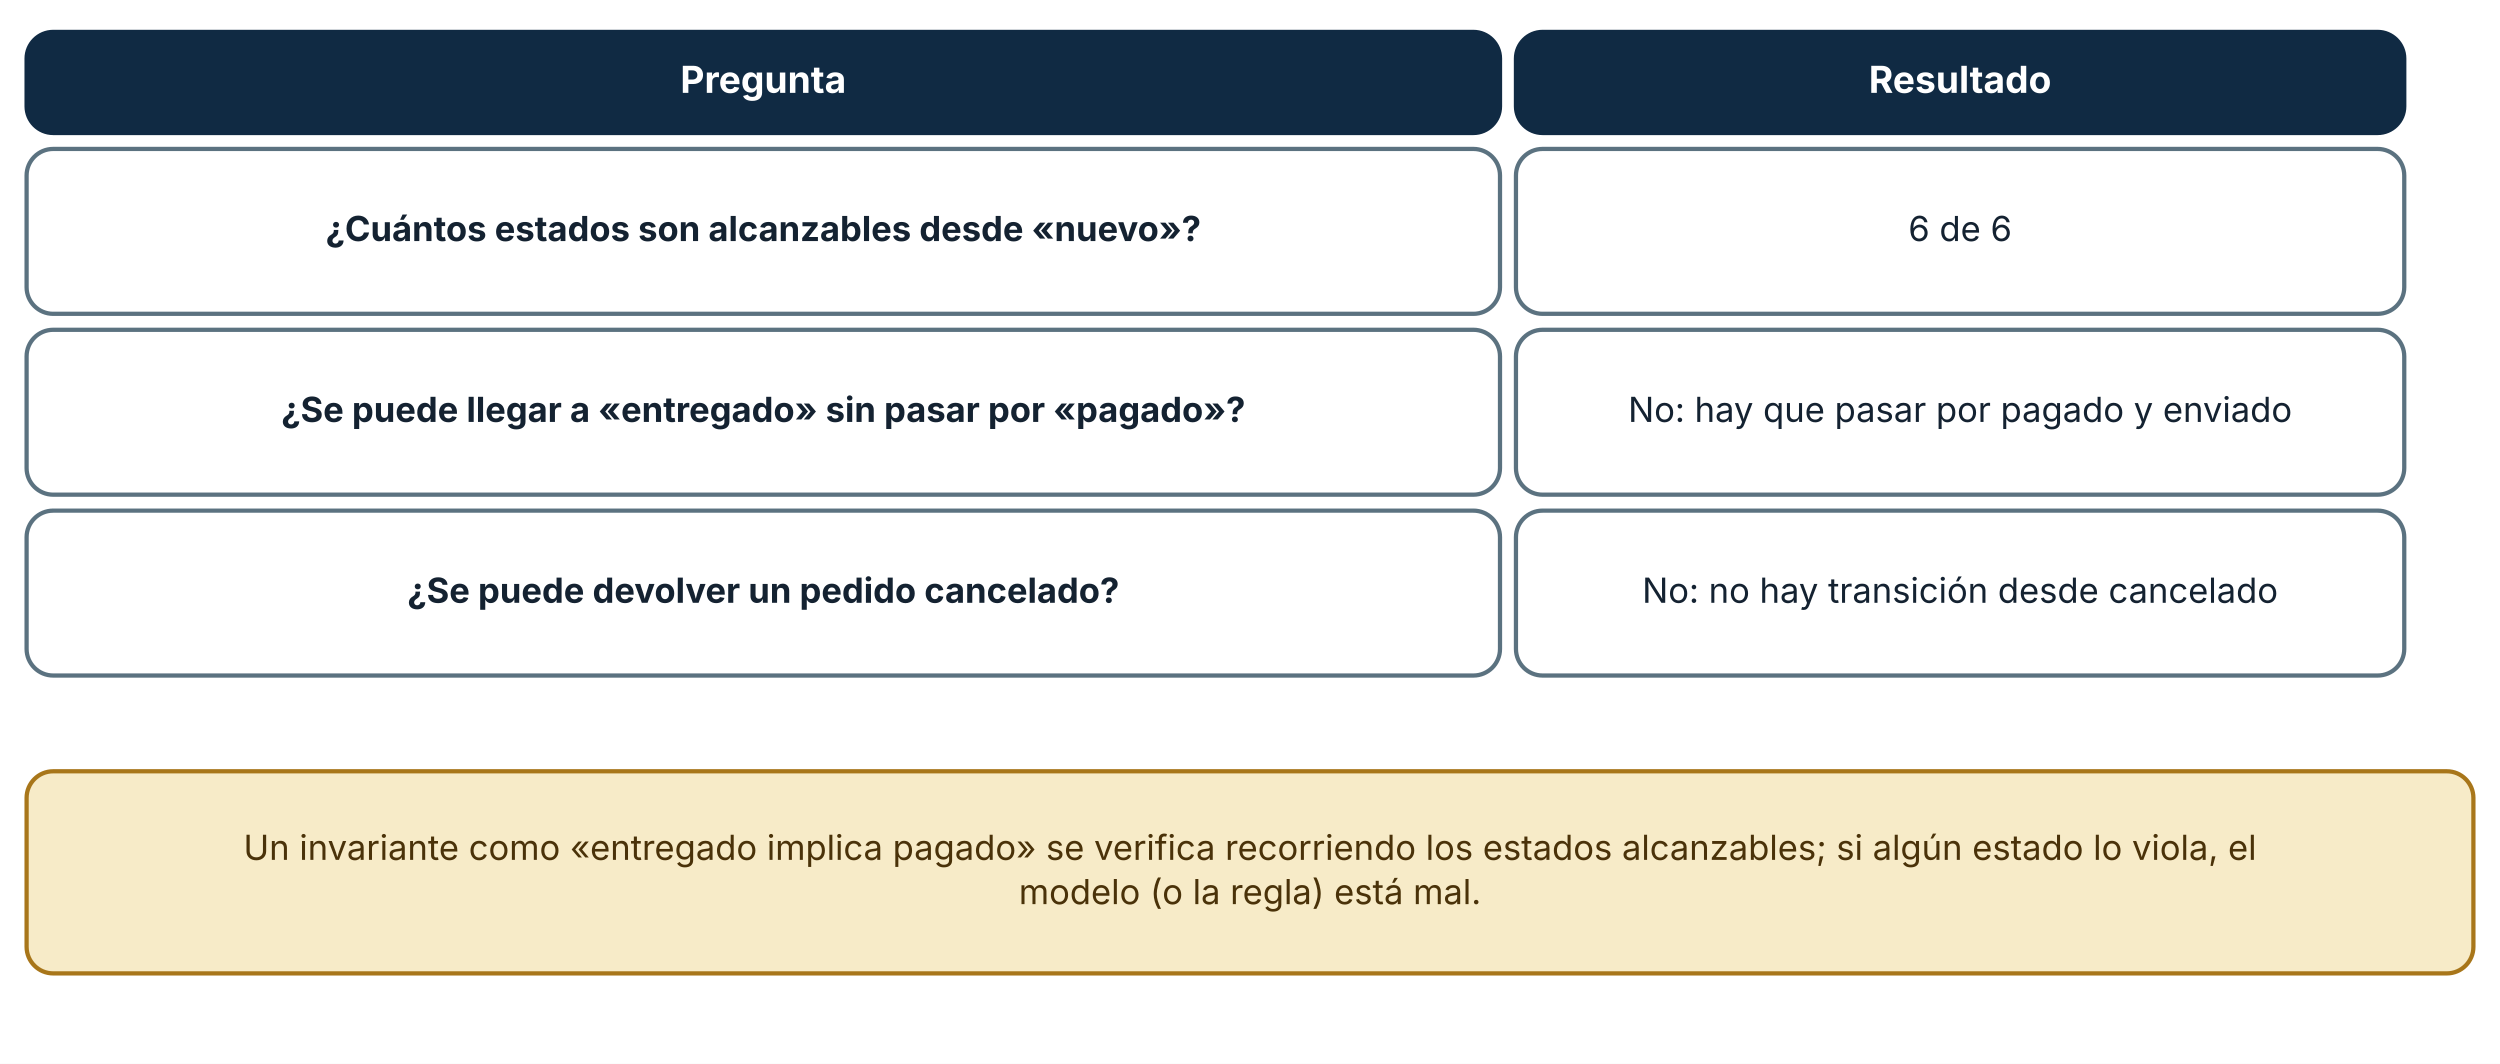
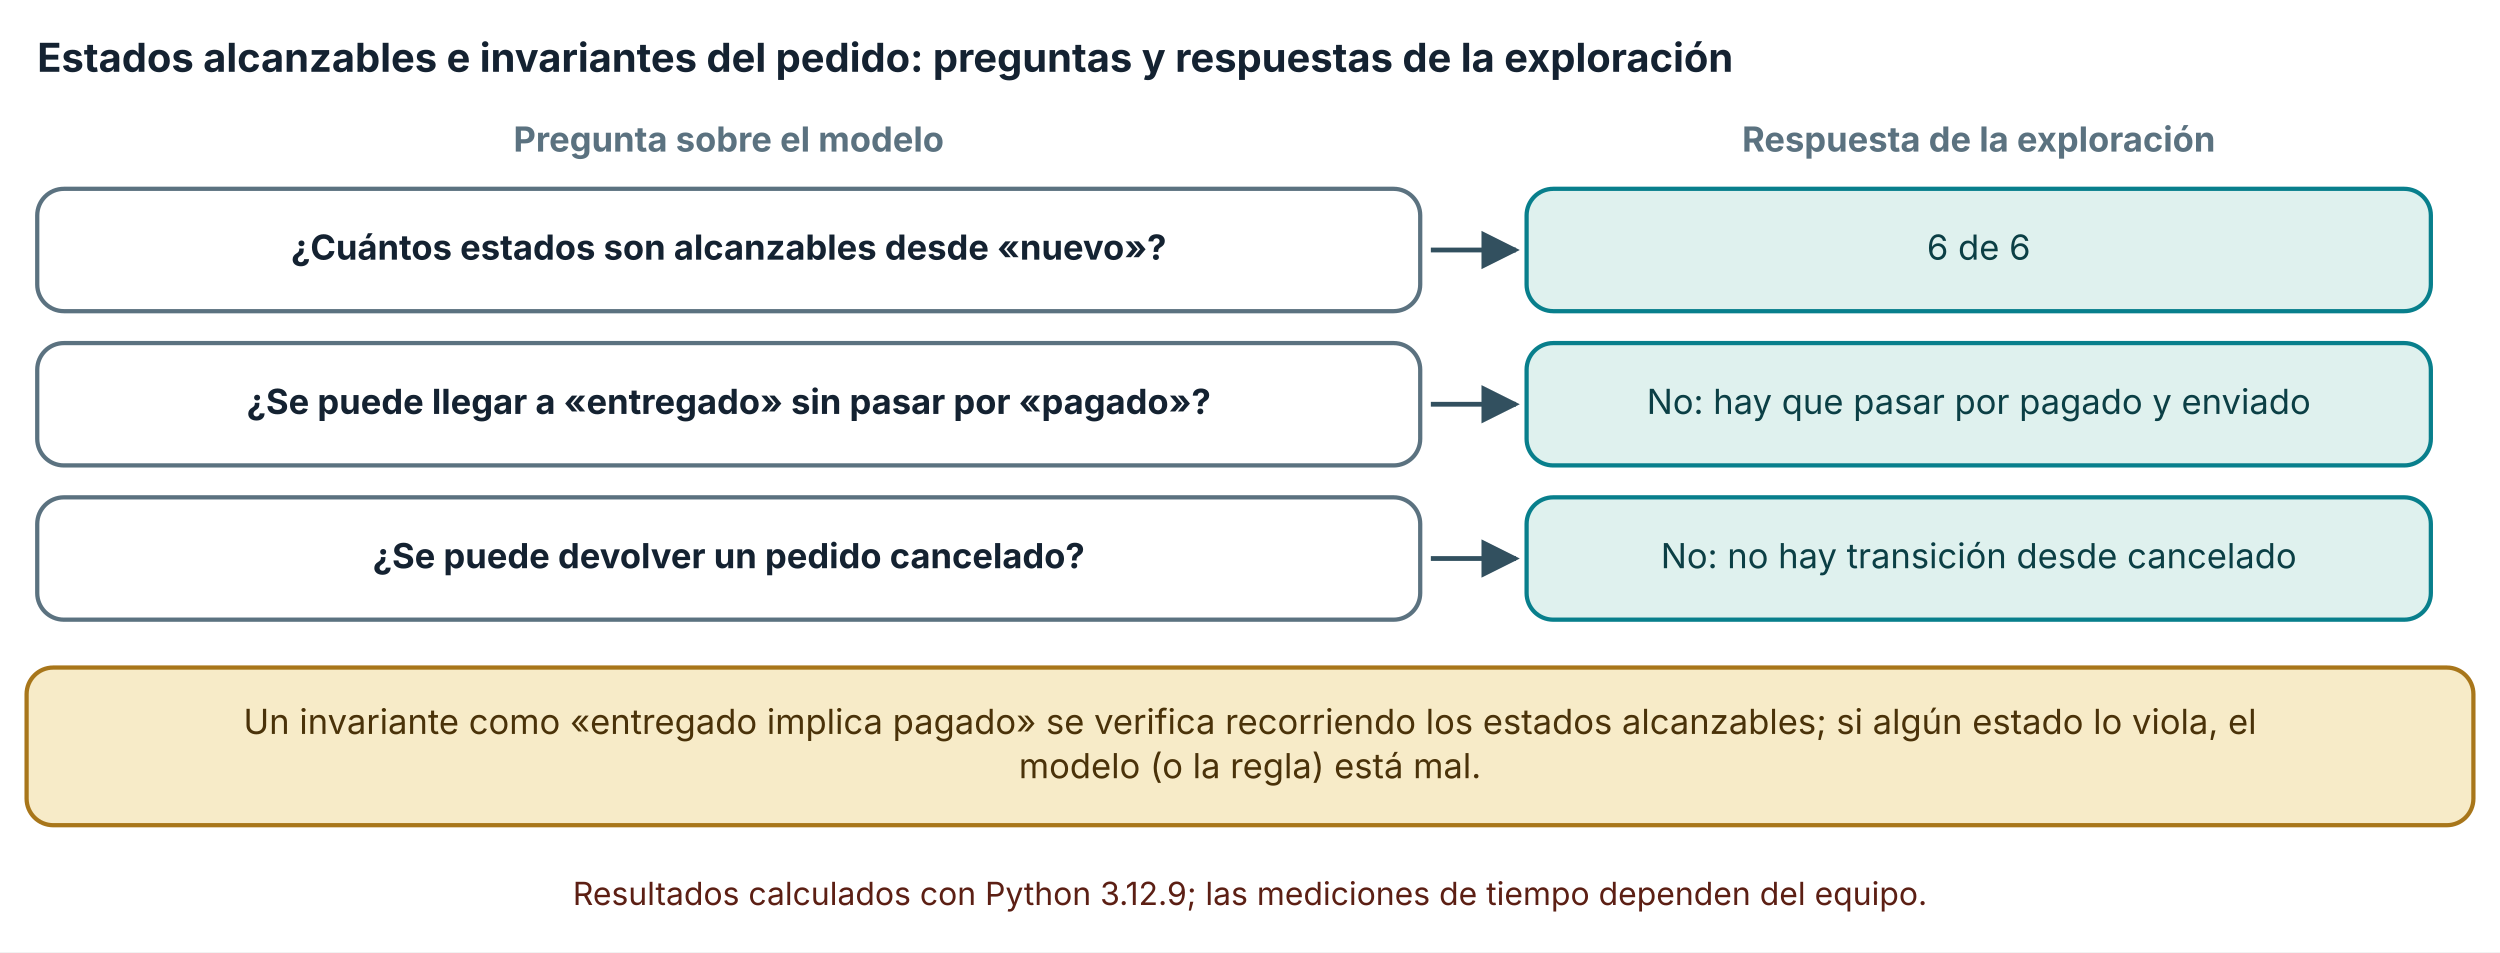
- <svg xmlns="http://www.w3.org/2000/svg" viewBox="0 0 940 400" width="940" height="400" role="img" aria-labelledby="t d" font-family="Inter, 'Segoe UI', system-ui, -apple-system, sans-serif">
+ <svg xmlns="http://www.w3.org/2000/svg" viewBox="0 0 940 358" width="940" height="358" role="img" aria-labelledby="t d" font-family="Inter, 'Segoe UI', system-ui, -apple-system, sans-serif">
  <defs>
    <marker id="arrow" viewBox="0 0 10 10" refX="9" refY="5" markerWidth="8" markerHeight="8" orient="auto-start-reverse">
      <path d="M0,0 L10,5 L0,10 z" fill="#32505f" />
    </marker>
    <marker id="arrow-coral" viewBox="0 0 10 10" refX="9" refY="5" markerWidth="8" markerHeight="8" orient="auto-start-reverse">
      <path d="M0,0 L10,5 L0,10 z" fill="#c0432f" />
    </marker>
  </defs>
-   <rect width="940" height="400" fill="#ffffff" />
-   <rect x="10" y="12" width="554" height="38" rx="10" fill="#102a43" stroke="#102a43" stroke-width="1.6" />
-   <text x="287" y="34.92" font-size="14" text-anchor="middle" font-weight="700" fill="#ffffff">
-     <tspan x="287" dy="0">Pregunta</tspan>
+   <rect width="940" height="358" fill="#ffffff" />
+   <text x="14" y="27" font-size="15" text-anchor="start" font-weight="700" fill="#142231">
+     <tspan x="14" dy="0">Estados alcanzables e invariantes del pedido: preguntas y respuestas de la exploración</tspan>
  </text>
-   <rect x="570" y="12" width="334" height="38" rx="10" fill="#102a43" stroke="#102a43" stroke-width="1.6" />
-   <text x="737" y="34.92" font-size="14" text-anchor="middle" font-weight="700" fill="#ffffff">
-     <tspan x="737" dy="0">Resultado</tspan>
+   <text x="274" y="57" font-size="13" text-anchor="middle" font-weight="700" fill="#5b7280">
+     <tspan x="274" dy="0">Pregunta sobre el modelo</tspan>
  </text>
-   <rect x="10" y="56" width="554" height="62" rx="10" fill="#ffffff" stroke="#5b7280" stroke-width="1.6" />
-   <text x="287" y="90.64" font-size="13" text-anchor="middle" font-weight="700" fill="#142231">
-     <tspan x="287" dy="0">¿Cuántos estados son alcanzables desde «nuevo»?</tspan>
+   <text x="744" y="57" font-size="13" text-anchor="middle" font-weight="700" fill="#5b7280">
+     <tspan x="744" dy="0">Respuesta de la exploración</tspan>
  </text>
-   <rect x="570" y="56" width="334" height="62" rx="10" fill="#ffffff" stroke="#5b7280" stroke-width="1.6" />
-   <text x="737" y="90.64" font-size="13" text-anchor="middle" font-weight="400" fill="#142231">
-     <tspan x="737" dy="0">6 de 6</tspan>
+   <rect x="14" y="71" width="520" height="46" rx="10" fill="#ffffff" stroke="#5b7280" stroke-width="1.6" />
+   <text x="274" y="97.64" font-size="13" text-anchor="middle" font-weight="700" fill="#142231">
+     <tspan x="274" dy="0">¿Cuántos estados son alcanzables desde «nuevo»?</tspan>
  </text>
-   <rect x="10" y="124" width="554" height="62" rx="10" fill="#ffffff" stroke="#5b7280" stroke-width="1.6" />
-   <text x="287" y="158.64" font-size="13" text-anchor="middle" font-weight="700" fill="#142231">
-     <tspan x="287" dy="0">¿Se puede llegar a «entregado» sin pasar por «pagado»?</tspan>
+   <polyline points="538,94 570,94" fill="none" stroke="#32505f" stroke-width="1.8" marker-end="url(#arrow)" />
+   <rect x="574" y="71" width="340" height="46" rx="10" fill="#dff1ee" stroke="#087f8c" stroke-width="1.6" />
+   <text x="744" y="97.64" font-size="13" text-anchor="middle" font-weight="400" fill="#0b3f45">
+     <tspan x="744" dy="0">6 de 6</tspan>
  </text>
-   <rect x="570" y="124" width="334" height="62" rx="10" fill="#ffffff" stroke="#5b7280" stroke-width="1.6" />
-   <text x="737" y="158.64" font-size="13" text-anchor="middle" font-weight="400" fill="#142231">
-     <tspan x="737" dy="0">No: hay que pasar por pagado y enviado</tspan>
+   <rect x="14" y="129" width="520" height="46" rx="10" fill="#ffffff" stroke="#5b7280" stroke-width="1.6" />
+   <text x="274" y="155.64" font-size="13" text-anchor="middle" font-weight="700" fill="#142231">
+     <tspan x="274" dy="0">¿Se puede llegar a «entregado» sin pasar por «pagado»?</tspan>
  </text>
-   <rect x="10" y="192" width="554" height="62" rx="10" fill="#ffffff" stroke="#5b7280" stroke-width="1.6" />
-   <text x="287" y="226.64" font-size="13" text-anchor="middle" font-weight="700" fill="#142231">
-     <tspan x="287" dy="0">¿Se puede devolver un pedido cancelado?</tspan>
+   <polyline points="538,152 570,152" fill="none" stroke="#32505f" stroke-width="1.8" marker-end="url(#arrow)" />
+   <rect x="574" y="129" width="340" height="46" rx="10" fill="#dff1ee" stroke="#087f8c" stroke-width="1.6" />
+   <text x="744" y="155.64" font-size="13" text-anchor="middle" font-weight="400" fill="#0b3f45">
+     <tspan x="744" dy="0">No: hay que pasar por pagado y enviado</tspan>
  </text>
-   <rect x="570" y="192" width="334" height="62" rx="10" fill="#ffffff" stroke="#5b7280" stroke-width="1.6" />
-   <text x="737" y="226.64" font-size="13" text-anchor="middle" font-weight="400" fill="#142231">
-     <tspan x="737" dy="0">No: no hay transición desde cancelado</tspan>
+   <rect x="14" y="187" width="520" height="46" rx="10" fill="#ffffff" stroke="#5b7280" stroke-width="1.6" />
+   <text x="274" y="213.64" font-size="13" text-anchor="middle" font-weight="700" fill="#142231">
+     <tspan x="274" dy="0">¿Se puede devolver un pedido cancelado?</tspan>
  </text>
-   <rect x="10" y="290" width="920" height="76" rx="10" fill="#f7ebc8" stroke="#a8761a" stroke-width="1.6" />
-   <text x="470" y="323.32" font-size="13" text-anchor="middle" font-weight="400" fill="#4a3209">
+   <polyline points="538,210 570,210" fill="none" stroke="#32505f" stroke-width="1.8" marker-end="url(#arrow)" />
+   <rect x="574" y="187" width="340" height="46" rx="10" fill="#dff1ee" stroke="#087f8c" stroke-width="1.6" />
+   <text x="744" y="213.64" font-size="13" text-anchor="middle" font-weight="400" fill="#0b3f45">
+     <tspan x="744" dy="0">No: no hay transición desde cancelado</tspan>
+   </text>
+   <rect x="10" y="251" width="920" height="59.28" rx="10" fill="#f7ebc8" stroke="#a8761a" stroke-width="1.6" />
+   <text x="470" y="275.96" font-size="13" text-anchor="middle" font-weight="400" fill="#4a3209">
    <tspan x="470" dy="0">Un invariante como «entregado implica pagado» se verifica recorriendo los estados alcanzables; si algún estado lo viola, el</tspan>
  </text>
-   <text x="470" y="339.96" font-size="13" text-anchor="middle" font-weight="400" fill="#4a3209">
+   <text x="470" y="292.6" font-size="13" text-anchor="middle" font-weight="400" fill="#4a3209">
    <tspan x="470" dy="0">modelo (o la regla) está mal.</tspan>
  </text>
+   <text x="470" y="340.28" font-size="12" text-anchor="middle" font-weight="400" fill="#5c1f14">
+     <tspan x="470" dy="0">Resultados calculados con Python 3.12.9; las mediciones de tiempo dependen del equipo.</tspan>
+   </text>
</svg>
